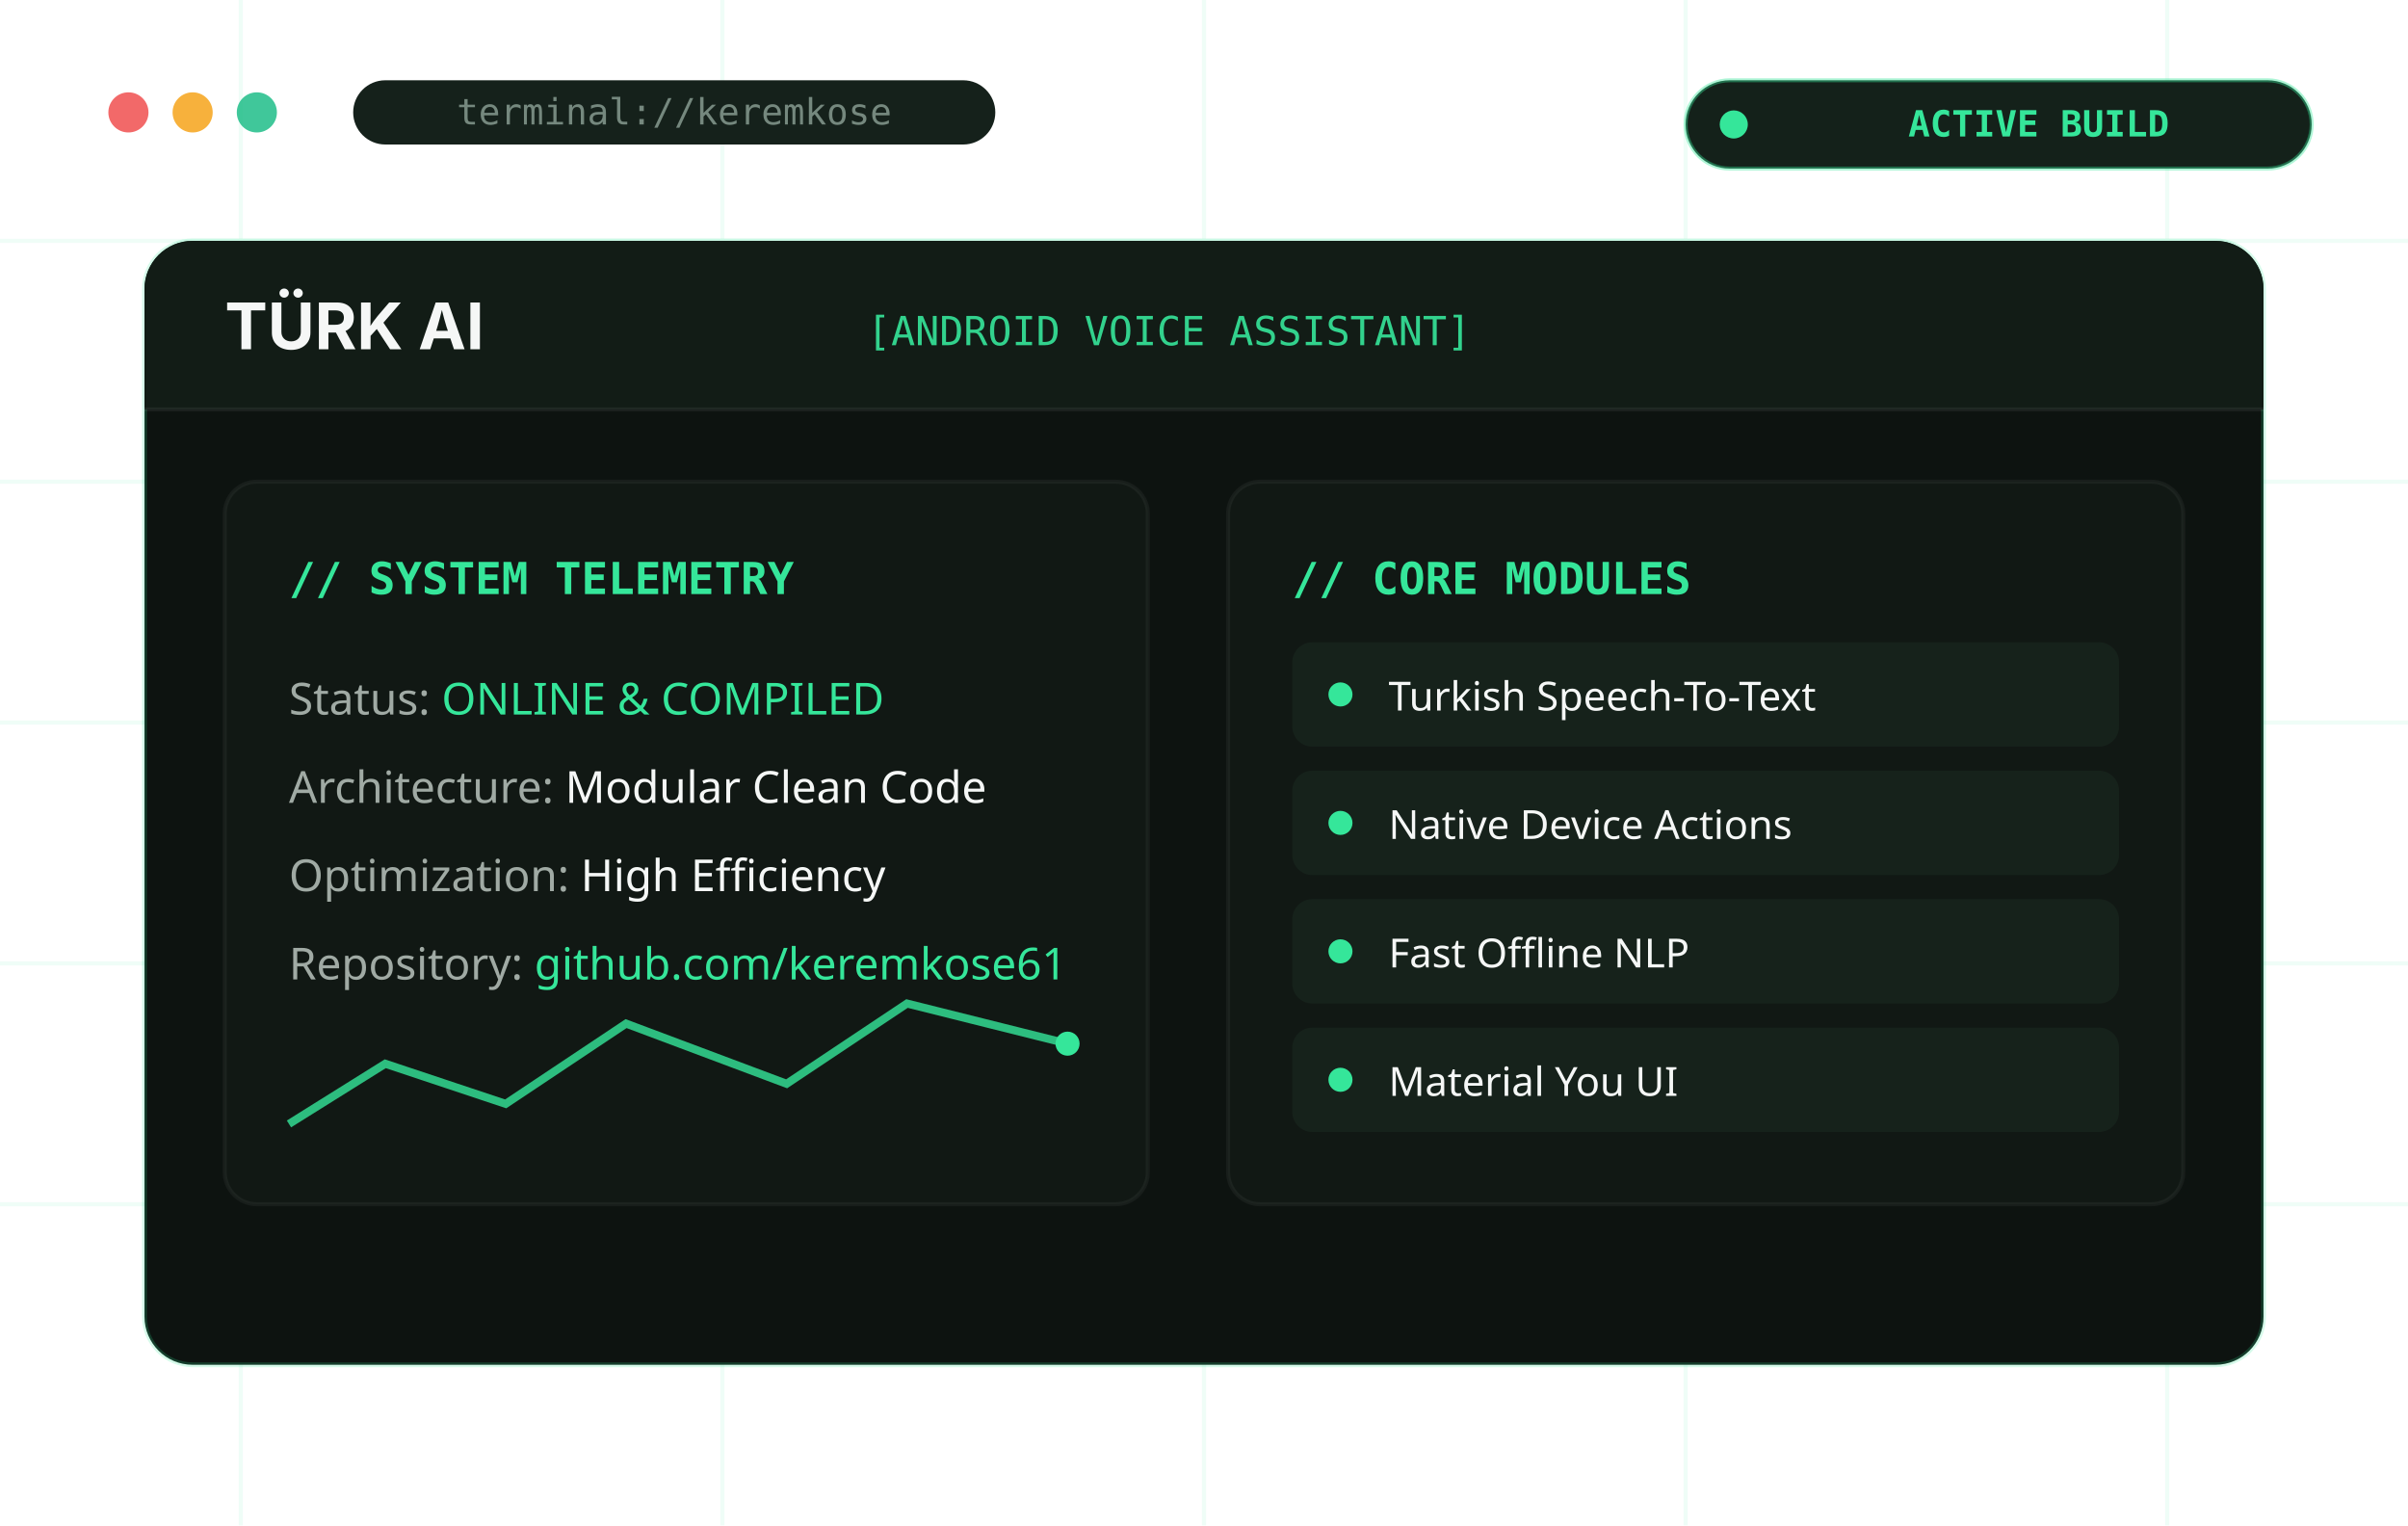
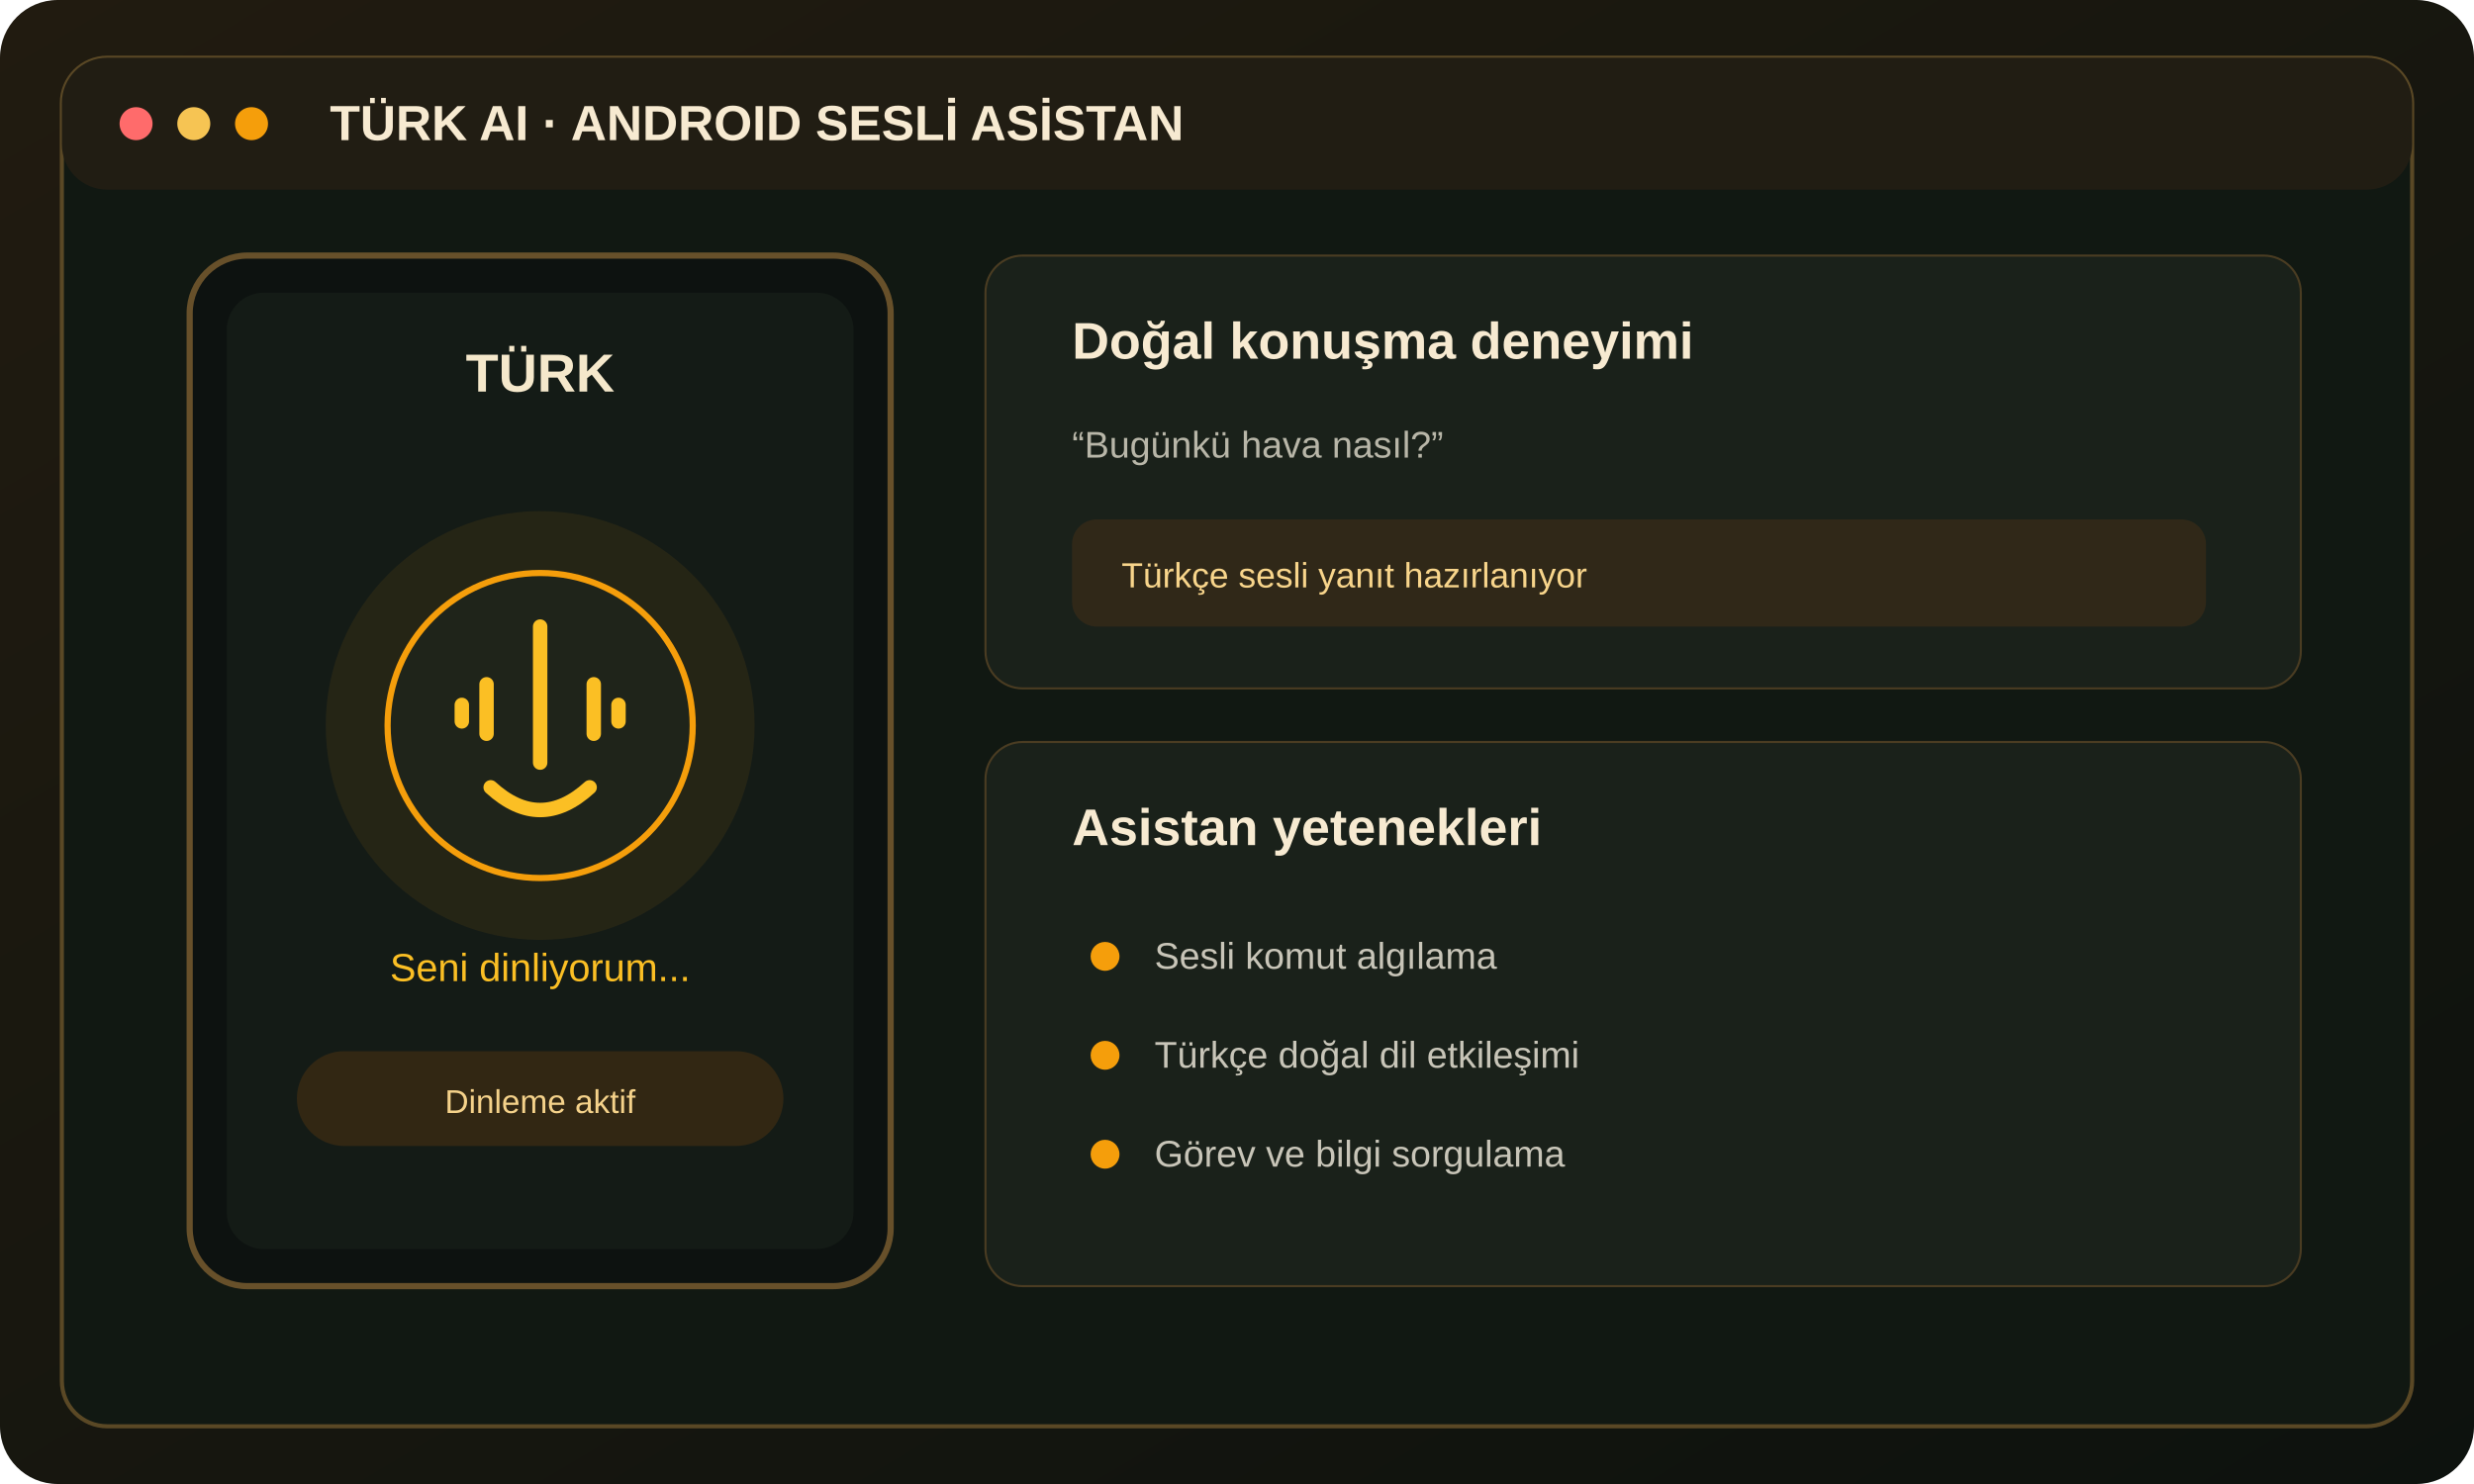
- <svg xmlns="http://www.w3.org/2000/svg" viewBox="0 0 600 380" fill="none">
+ <svg xmlns="http://www.w3.org/2000/svg" width="1200" height="720" viewBox="0 0 1200 720">
  <defs>
-     <linearGradient id="bg_TÜRK AI" x1="0" y1="0" x2="600" y2="380" gradientUnits="userSpaceOnUse">
-       <stop stop-color="#121A15" />
-       <stop offset="0.6" stop-color="#0E1411" />
-       <stop offset="1" stop-color="#080B0A" />
+     <linearGradient id="b" x2="1" y2="1">
+       <stop stop-color="#211b10" />
+       <stop offset="1" stop-color="#0d120e" />
    </linearGradient>
-     <linearGradient id="line_TÜRK AI" x1="0" y1="0" x2="600" y2="0" gradientUnits="userSpaceOnUse">
-       <stop stop-color="#35E69A" stop-opacity="0.8" />
-       <stop offset="1" stop-color="#16A085" stop-opacity="0.2" />
-     </linearGradient>
-     <radialGradient id="glow_TÜRK AI" cx="80%" cy="20%" r="60%">
-       <stop offset="0%" stop-color="#35E69A" stop-opacity="0.18" />
-       <stop offset="100%" stop-color="#35E69A" stop-opacity="0" />
-     </radialGradient>
-     <filter id="shadow_TÜRK AI">
-       <feDropShadow dx="0" dy="4" stdDeviation="8" flood-color="#35E69A" flood-opacity="0.2" />
-     </filter>
  </defs>
-   <rect width="600" height="380" rx="16" fill="url(#bg_TÜRK AI)" />
-   <rect width="600" height="380" rx="16" fill="url(#glow_TÜRK AI)" />
-   <rect width="600" height="380" rx="16" stroke="rgba(255,255,255,0.06)" stroke-width="1.5" />
-   <rect x="0" y="0" width="600" height="3" fill="url(#line_TÜRK AI)" />
-   <g opacity="0.08" stroke="#35E69A" stroke-width="1">
-     <line x1="0" y1="60" x2="600" y2="60" />
-     <line x1="0" y1="120" x2="600" y2="120" />
-     <line x1="0" y1="180" x2="600" y2="180" />
-     <line x1="0" y1="240" x2="600" y2="240" />
-     <line x1="0" y1="300" x2="600" y2="300" />
-     <line x1="60" y1="0" x2="60" y2="380" />
-     <line x1="180" y1="0" x2="180" y2="380" />
-     <line x1="300" y1="0" x2="300" y2="380" />
-     <line x1="420" y1="0" x2="420" y2="380" />
-     <line x1="540" y1="0" x2="540" y2="380" />
-   </g>
-   <g transform="translate(24, 20)">
-     <circle cx="8" cy="8" r="5" fill="#EF4444" opacity="0.8" />
-     <circle cx="24" cy="8" r="5" fill="#F59E0B" opacity="0.8" />
-     <circle cx="40" cy="8" r="5" fill="#10B981" opacity="0.8" />
-     <rect x="64" y="0" width="160" height="16" rx="8" fill="#15211B" />
-     <text x="144" y="11" fill="#75887E" font-family="'JetBrains Mono', monospace" font-size="9" text-anchor="middle">terminal://keremkose</text>
-   </g>
-   <g transform="translate(420, 20)">
-     <rect width="156" height="22" rx="11" fill="#14211A" stroke="#35E69A" stroke-width="1" stroke-opacity="0.4" />
-     <circle cx="12" cy="11" r="3.5" fill="#35E69A" />
-     <text x="88" y="14" fill="#35E69A" font-family="'JetBrains Mono', monospace" font-size="9" font-weight="bold" text-anchor="middle">ACTIVE BUILD</text>
-   </g>
-   <g transform="translate(36, 60)">
-     <rect width="528" height="280" rx="12" fill="#0D1310" stroke="rgba(53, 230, 154, 0.2)" stroke-width="1.2" />
-     <rect x="0" y="0" width="528" height="42" rx="12" fill="#121C16" />
-     <rect x="0" y="30" width="528" height="12" fill="#121C16" />
-     <line x1="0" y1="42" x2="528" y2="42" stroke="rgba(255,255,255,0.06)" />
-     <text x="20" y="27" fill="#F5F7F6" font-family="system-ui, -apple-system, sans-serif" font-size="16" font-weight="700">TÜRK AI</text>
-     <text x="180" y="26" fill="#35E69A" font-family="'JetBrains Mono', monospace" font-size="10" opacity="0.9">[ANDROID VOICE ASSISTANT]</text>
-     <g transform="translate(20, 60)">
-       <rect width="230" height="180" rx="8" fill="#111814" stroke="rgba(255,255,255,0.05)" />
-       <text x="16" y="28" fill="#35E69A" font-family="'JetBrains Mono', monospace" font-size="11" font-weight="bold">// SYSTEM TELEMETRY</text>
-       <g transform="translate(16, 44)">
-         <text x="0" y="14" fill="#A0AAA4" font-family="system-ui, sans-serif" font-size="11">Status: <tspan fill="#35E69A">ONLINE &amp; COMPILED</tspan>
-         </text>
-         <text x="0" y="36" fill="#A0AAA4" font-family="system-ui, sans-serif" font-size="11">Architecture: <tspan fill="#F5F7F6">Modular Clean Code</tspan>
-         </text>
-         <text x="0" y="58" fill="#A0AAA4" font-family="system-ui, sans-serif" font-size="11">Optimization: <tspan fill="#F5F7F6">High Efficiency</tspan>
-         </text>
-         <text x="0" y="80" fill="#A0AAA4" font-family="system-ui, sans-serif" font-size="11">Repository: <tspan fill="#35E69A">github.com/keremkose61</tspan>
-         </text>
-       </g>
-       <path d="M16 160 L40 145 L70 155 L100 135 L140 150 L170 130 L210 140" stroke="#35E69A" stroke-width="2" fill="none" opacity="0.8" />
-       <circle cx="210" cy="140" r="3" fill="#35E69A" />
-       <g transform="translate(250, 0)">
-         <rect width="238" height="180" rx="8" fill="#111814" stroke="rgba(255,255,255,0.05)" />
-         <text x="16" y="28" fill="#35E69A" font-family="'JetBrains Mono', monospace" font-size="11" font-weight="bold">// CORE MODULES</text>
-         <g transform="translate(16, 40)">
-           <rect x="0" y="0" width="206" height="26" rx="5" fill="#16221B" />
-           <circle cx="12" cy="13" r="3" fill="#35E69A" />
-           <text x="24" y="17" fill="#F5F7F6" font-family="system-ui, sans-serif" font-size="10">Turkish Speech-To-Text</text>
-           <rect x="0" y="32" width="206" height="26" rx="5" fill="#16221B" />
-           <circle cx="12" cy="45" r="3" fill="#35E69A" />
-           <text x="24" y="49" fill="#F5F7F6" font-family="system-ui, sans-serif" font-size="10">Native Device Actions</text>
-           <rect x="0" y="64" width="206" height="26" rx="5" fill="#16221B" />
-           <circle cx="12" cy="77" r="3" fill="#35E69A" />
-           <text x="24" y="81" fill="#F5F7F6" font-family="system-ui, sans-serif" font-size="10">Fast Offline NLP</text>
-           <rect x="0" y="96" width="206" height="26" rx="5" fill="#16221B" />
-           <circle cx="12" cy="109" r="3" fill="#35E69A" />
-           <text x="24" y="113" fill="#F5F7F6" font-family="system-ui, sans-serif" font-size="10">Material You UI</text>
-         </g>
-       </g>
-     </g>
-   </g>
+   <rect width="1200" height="720" rx="28" fill="url(#b)" />
+   <rect x="30" y="28" width="1140" height="664" rx="22" fill="#111812" stroke="#5a4825" stroke-width="2" />
+   <rect x="30" y="28" width="1140" height="64" rx="22" fill="#211d13" />
+   <circle cx="66" cy="60" r="8" fill="#ff6b6b" />
+   <circle cx="94" cy="60" r="8" fill="#f6c453" />
+   <circle cx="122" cy="60" r="8" fill="#f59e0b" />
+   <text x="160" y="68" fill="#f7ead1" font-size="24" font-family="Arial" font-weight="bold">TÜRK AI · ANDROID SESLİ ASİSTAN</text>
+   <rect x="92" y="124" width="340" height="500" rx="28" fill="#0d1210" stroke="#67502a" stroke-width="3" />
+   <rect x="110" y="142" width="304" height="464" rx="18" fill="#141b16" />
+   <text x="262" y="190" text-anchor="middle" fill="#f5e8cb" font-size="26" font-family="Arial" font-weight="bold">TÜRK</text>
+   <circle cx="262" cy="352" r="104" fill="#f59e0b" opacity=".08" />
+   <circle cx="262" cy="352" r="74" fill="#1f241a" stroke="#f59e0b" stroke-width="3" />
+   <path d="M262 304 V370 M236 332 V356 M288 332 V356 M224 342 V350 M300 342 V350 M238 382 Q262 404 286 382" fill="none" stroke="#fbbf24" stroke-width="7" stroke-linecap="round" />
+   <text x="262" y="476" text-anchor="middle" fill="#fbbf24" font-size="19" font-family="Arial">Seni dinliyorum...</text>
+   <rect x="144" y="510" width="236" height="46" rx="23" fill="#322713" />
+   <text x="262" y="540" text-anchor="middle" fill="#f5d28a" font-size="16" font-family="Arial">Dinleme aktif</text>
+   <rect x="478" y="124" width="638" height="210" rx="18" fill="#1a211a" stroke="#4a3c22" />
+   <text x="520" y="174" fill="#f7ead1" font-size="25" font-family="Arial" font-weight="bold">Doğal konuşma deneyimi</text>
+   <text x="520" y="222" fill="#b8b6a8" font-size="18" font-family="Arial">“Bugünkü hava nasıl?”</text>
+   <rect x="520" y="252" width="550" height="52" rx="12" fill="#302818" />
+   <text x="544" y="285" fill="#f8d58b" font-size="17" font-family="Arial">Türkçe sesli yanıt hazırlanıyor</text>
+   <rect x="478" y="360" width="638" height="264" rx="18" fill="#1a211a" stroke="#4a3c22" />
+   <text x="520" y="410" fill="#f7ead1" font-size="25" font-family="Arial" font-weight="bold">Asistan yetenekleri</text>
+   <circle cx="536" cy="464" r="7" fill="#f59e0b" />
+   <text x="560" y="470" fill="#c8c5b8" font-size="18" font-family="Arial">Sesli komut algılama</text>
+   <circle cx="536" cy="512" r="7" fill="#f59e0b" />
+   <text x="560" y="518" fill="#c8c5b8" font-size="18" font-family="Arial">Türkçe doğal dil etkileşimi</text>
+   <circle cx="536" cy="560" r="7" fill="#f59e0b" />
+   <text x="560" y="566" fill="#c8c5b8" font-size="18" font-family="Arial">Görev ve bilgi sorgulama</text>
</svg>
